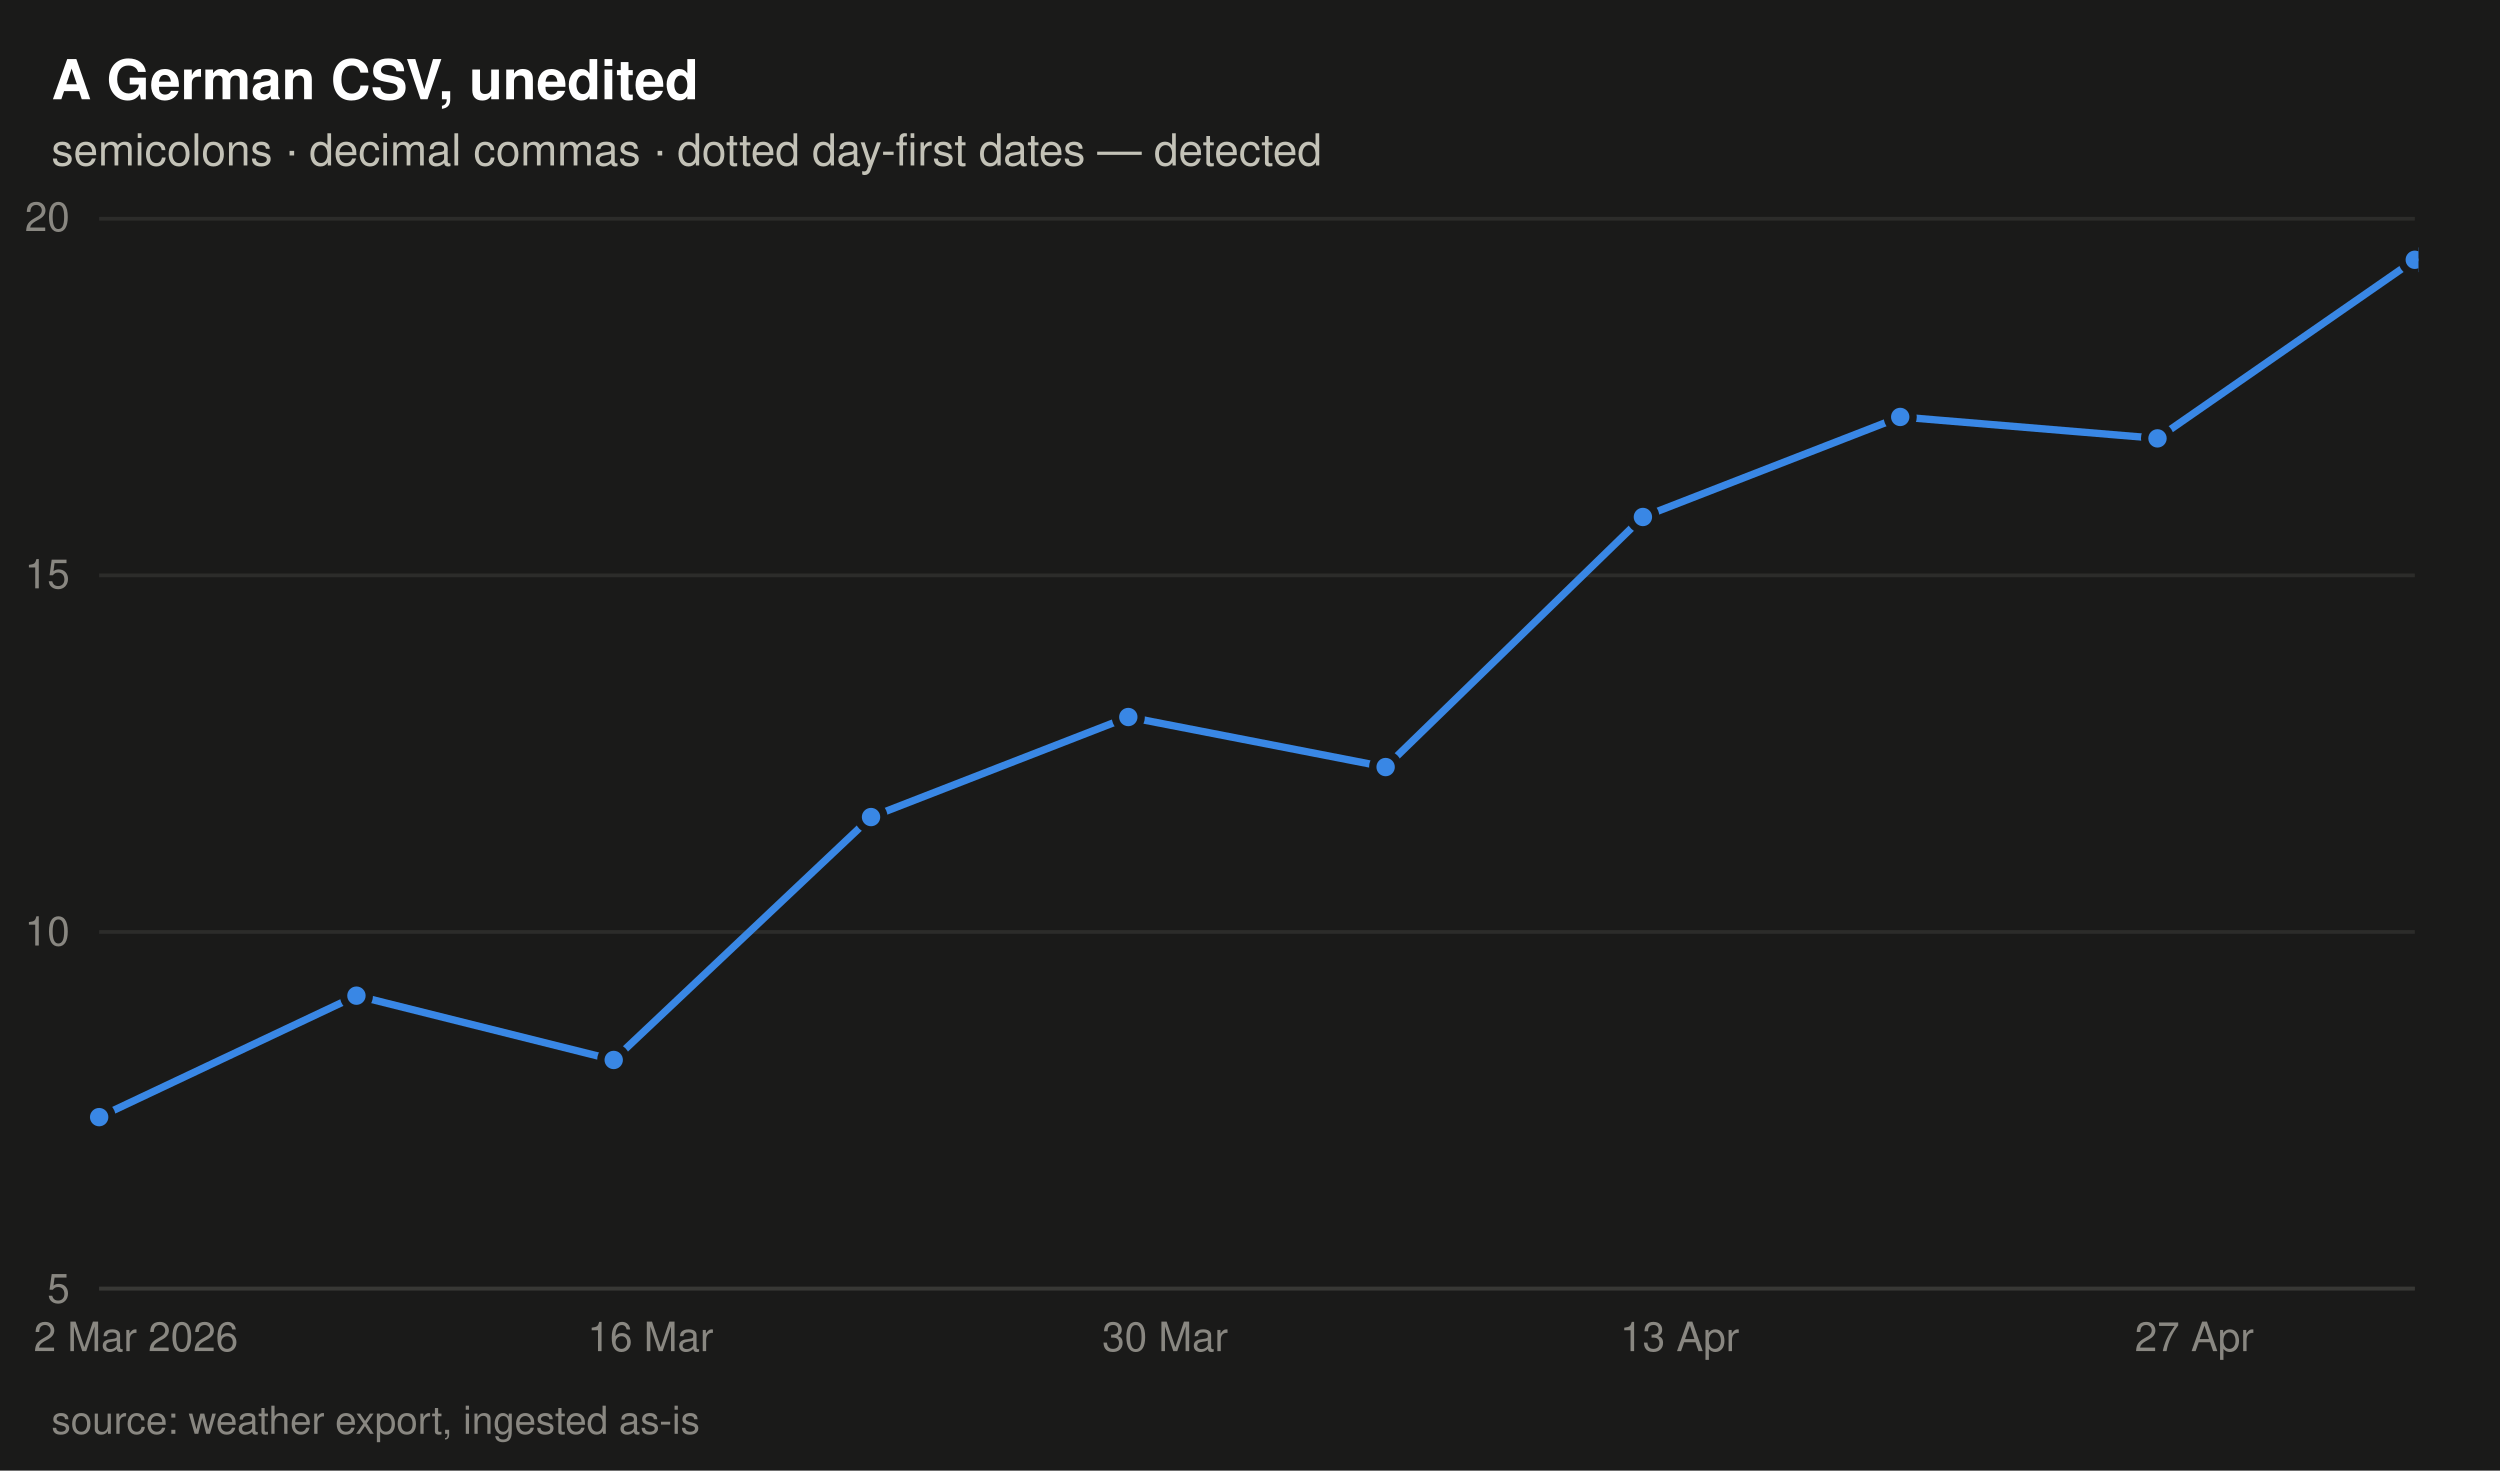
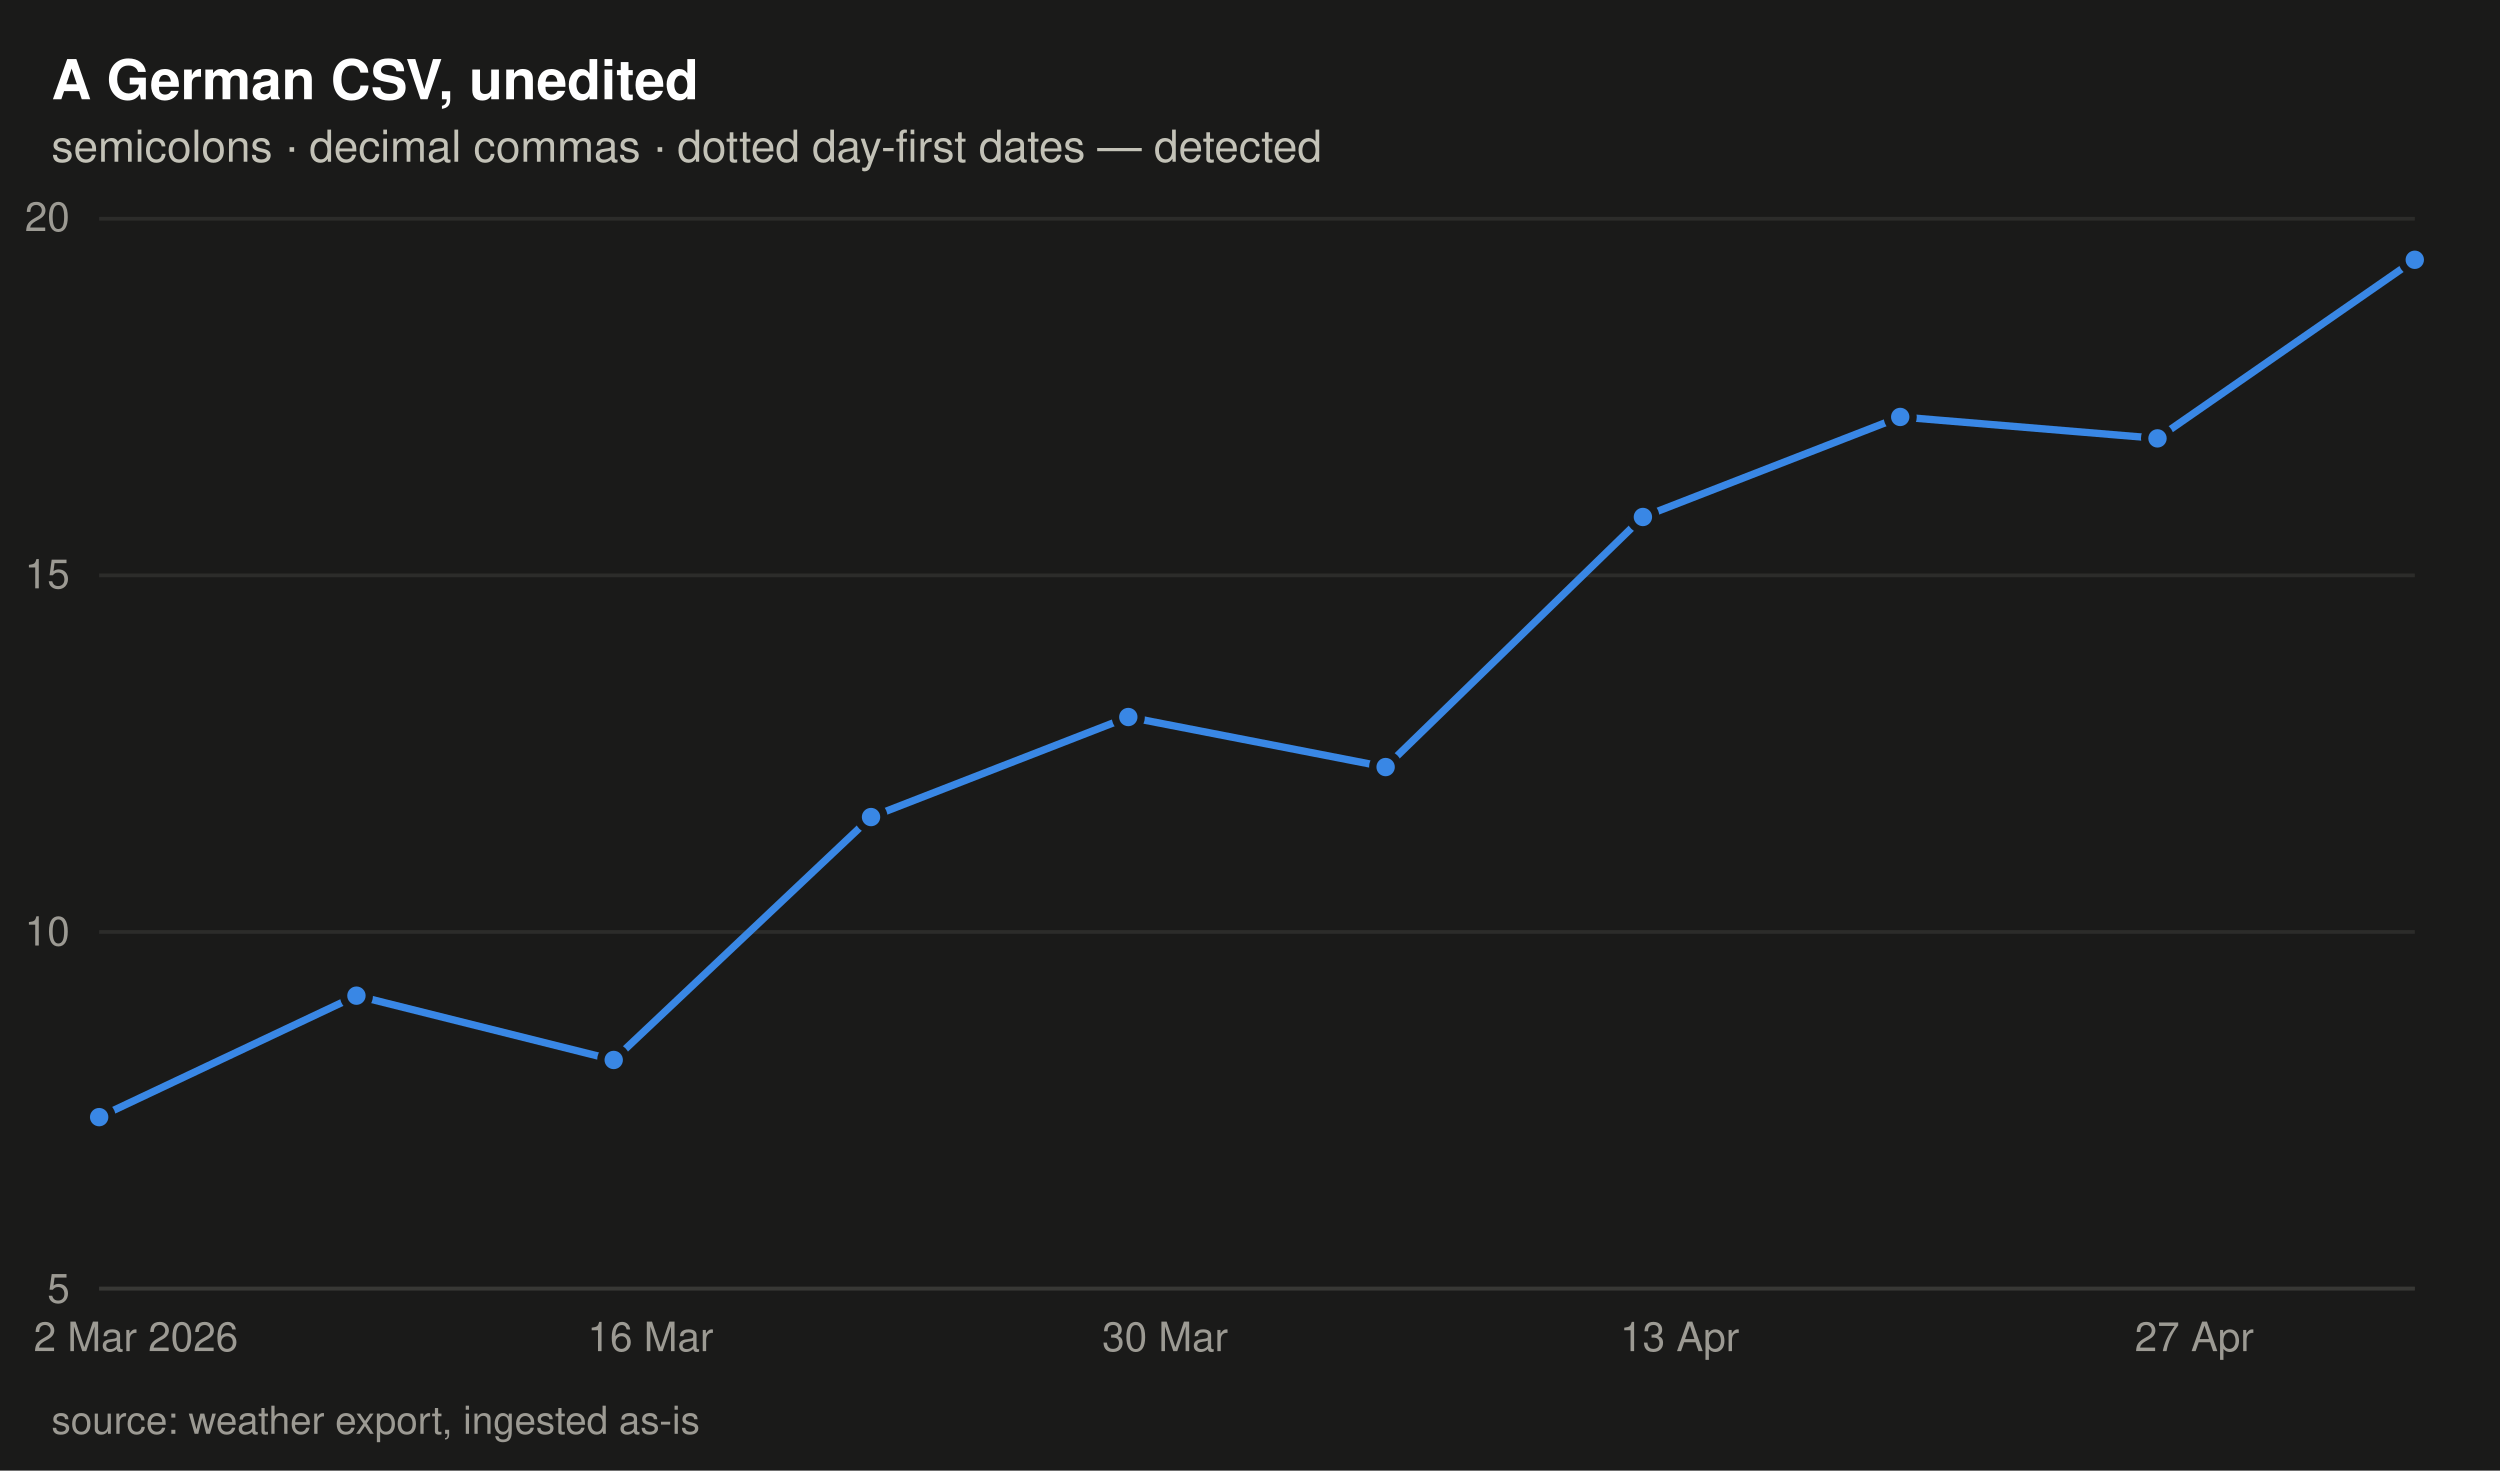
<svg xmlns="http://www.w3.org/2000/svg" viewBox="0 0 680 400" width="680" height="400" role="img" font-family="system-ui, -apple-system, &quot;Segoe UI&quot;, Helvetica, Arial, sans-serif">
  <rect x="0" y="0" width="680" height="400" fill="#1a1a19" />
  <line x1="26.97" x2="656.82" y1="350.5" y2="350.5" stroke="#2c2c2a" stroke-width="1" />
  <line x1="26.97" x2="656.82" y1="253.5" y2="253.5" stroke="#2c2c2a" stroke-width="1" />
  <line x1="26.97" x2="656.82" y1="156.5" y2="156.5" stroke="#2c2c2a" stroke-width="1" />
  <line x1="26.97" x2="656.82" y1="59.5" y2="59.5" stroke="#2c2c2a" stroke-width="1" />
  <line x1="26.97" x2="656.82" y1="350.5" y2="350.5" stroke="#383835" stroke-width="1" />
  <defs>
    <clipPath id="limnclip30">
-       <rect x="20.97" y="53" width="636.86" height="303.5" />
+       <rect x="20.97" y="53" width="641.86" height="303.5" />
    </clipPath>
  </defs>
  <g clip-path="url(#limnclip30)">
    <path d="M26.97 303.86 L96.95 270.82 L166.93 288.31 L236.92 222.24 L306.9 195.03 L376.89 208.64 L446.87 140.62 L516.86 113.41 L586.84 119.24 L656.82 70.66" fill="none" stroke="#3987e5" stroke-width="2" stroke-linejoin="round" stroke-linecap="round" />
    <circle cx="26.97" cy="303.86" r="3.5" fill="#3987e5" stroke="#1a1a19" stroke-width="2" />
    <circle cx="96.95" cy="270.82" r="3.5" fill="#3987e5" stroke="#1a1a19" stroke-width="2" />
    <circle cx="166.93" cy="288.31" r="3.5" fill="#3987e5" stroke="#1a1a19" stroke-width="2" />
    <circle cx="236.92" cy="222.24" r="3.5" fill="#3987e5" stroke="#1a1a19" stroke-width="2" />
    <circle cx="306.9" cy="195.03" r="3.5" fill="#3987e5" stroke="#1a1a19" stroke-width="2" />
    <circle cx="376.89" cy="208.64" r="3.5" fill="#3987e5" stroke="#1a1a19" stroke-width="2" />
    <circle cx="446.87" cy="140.62" r="3.5" fill="#3987e5" stroke="#1a1a19" stroke-width="2" />
    <circle cx="516.86" cy="113.41" r="3.5" fill="#3987e5" stroke="#1a1a19" stroke-width="2" />
    <circle cx="586.84" cy="119.24" r="3.5" fill="#3987e5" stroke="#1a1a19" stroke-width="2" />
    <circle cx="656.82" cy="70.66" r="3.5" fill="#3987e5" stroke="#1a1a19" stroke-width="2" />
  </g>
-   <text x="18.97" y="350.5" dy="0.35em" text-anchor="end" style="font-variant-numeric: tabular-nums" font-size="11" fill="#898781">5</text>
-   <text x="18.97" y="253.33" dy="0.35em" text-anchor="end" style="font-variant-numeric: tabular-nums" font-size="11" fill="#898781">10</text>
-   <text x="18.97" y="156.17" dy="0.35em" text-anchor="end" style="font-variant-numeric: tabular-nums" font-size="11" fill="#898781">15</text>
-   <text x="18.97" y="59" dy="0.35em" text-anchor="end" style="font-variant-numeric: tabular-nums" font-size="11" fill="#898781">20</text>
-   <text x="36.96" y="367.5" text-anchor="middle" font-size="11" fill="#898781">2 Mar 2026</text>
-   <text x="176.93" y="367.5" text-anchor="middle" font-size="11" fill="#898781">16 Mar</text>
-   <text x="316.9" y="367.5" text-anchor="middle" font-size="11" fill="#898781">30 Mar</text>
-   <text x="456.87" y="367.5" text-anchor="middle" font-size="11" fill="#898781">13 Apr</text>
-   <text x="596.84" y="367.5" text-anchor="middle" font-size="11" fill="#898781">27 Apr</text>
+   <text x="18.97" y="350.5" dy="0.35em" text-anchor="end" style="font-variant-numeric: tabular-nums" font-size="11" fill="#9c9a93">5</text>
+   <text x="18.97" y="253.33" dy="0.35em" text-anchor="end" style="font-variant-numeric: tabular-nums" font-size="11" fill="#9c9a93">10</text>
+   <text x="18.97" y="156.17" dy="0.35em" text-anchor="end" style="font-variant-numeric: tabular-nums" font-size="11" fill="#9c9a93">15</text>
+   <text x="18.97" y="59" dy="0.35em" text-anchor="end" style="font-variant-numeric: tabular-nums" font-size="11" fill="#9c9a93">20</text>
+   <text x="36.96" y="367.5" text-anchor="middle" font-size="11" fill="#9c9a93">2 Mar 2026</text>
+   <text x="176.93" y="367.5" text-anchor="middle" font-size="11" fill="#9c9a93">16 Mar</text>
+   <text x="316.9" y="367.5" text-anchor="middle" font-size="11" fill="#9c9a93">30 Mar</text>
+   <text x="456.87" y="367.5" text-anchor="middle" font-size="11" fill="#9c9a93">13 Apr</text>
+   <text x="596.84" y="367.5" text-anchor="middle" font-size="11" fill="#9c9a93">27 Apr</text>
  <text x="14" y="27" fill="#ffffff" font-size="15" font-weight="600">A German CSV, unedited</text>
-   <text x="14" y="45" fill="#c3c2b7" font-size="12">semicolons · decimal commas · dotted day-first dates — detected</text>
-   <text x="14" y="390" font-size="10.5" fill="#898781">source: weather export, ingested as-is</text>
+   <text x="14" y="44" fill="#c3c2b7" font-size="12">semicolons · decimal commas · dotted day-first dates — detected</text>
+   <text x="14" y="390" font-size="10.5" fill="#9c9a93">source: weather export, ingested as-is</text>
</svg>
